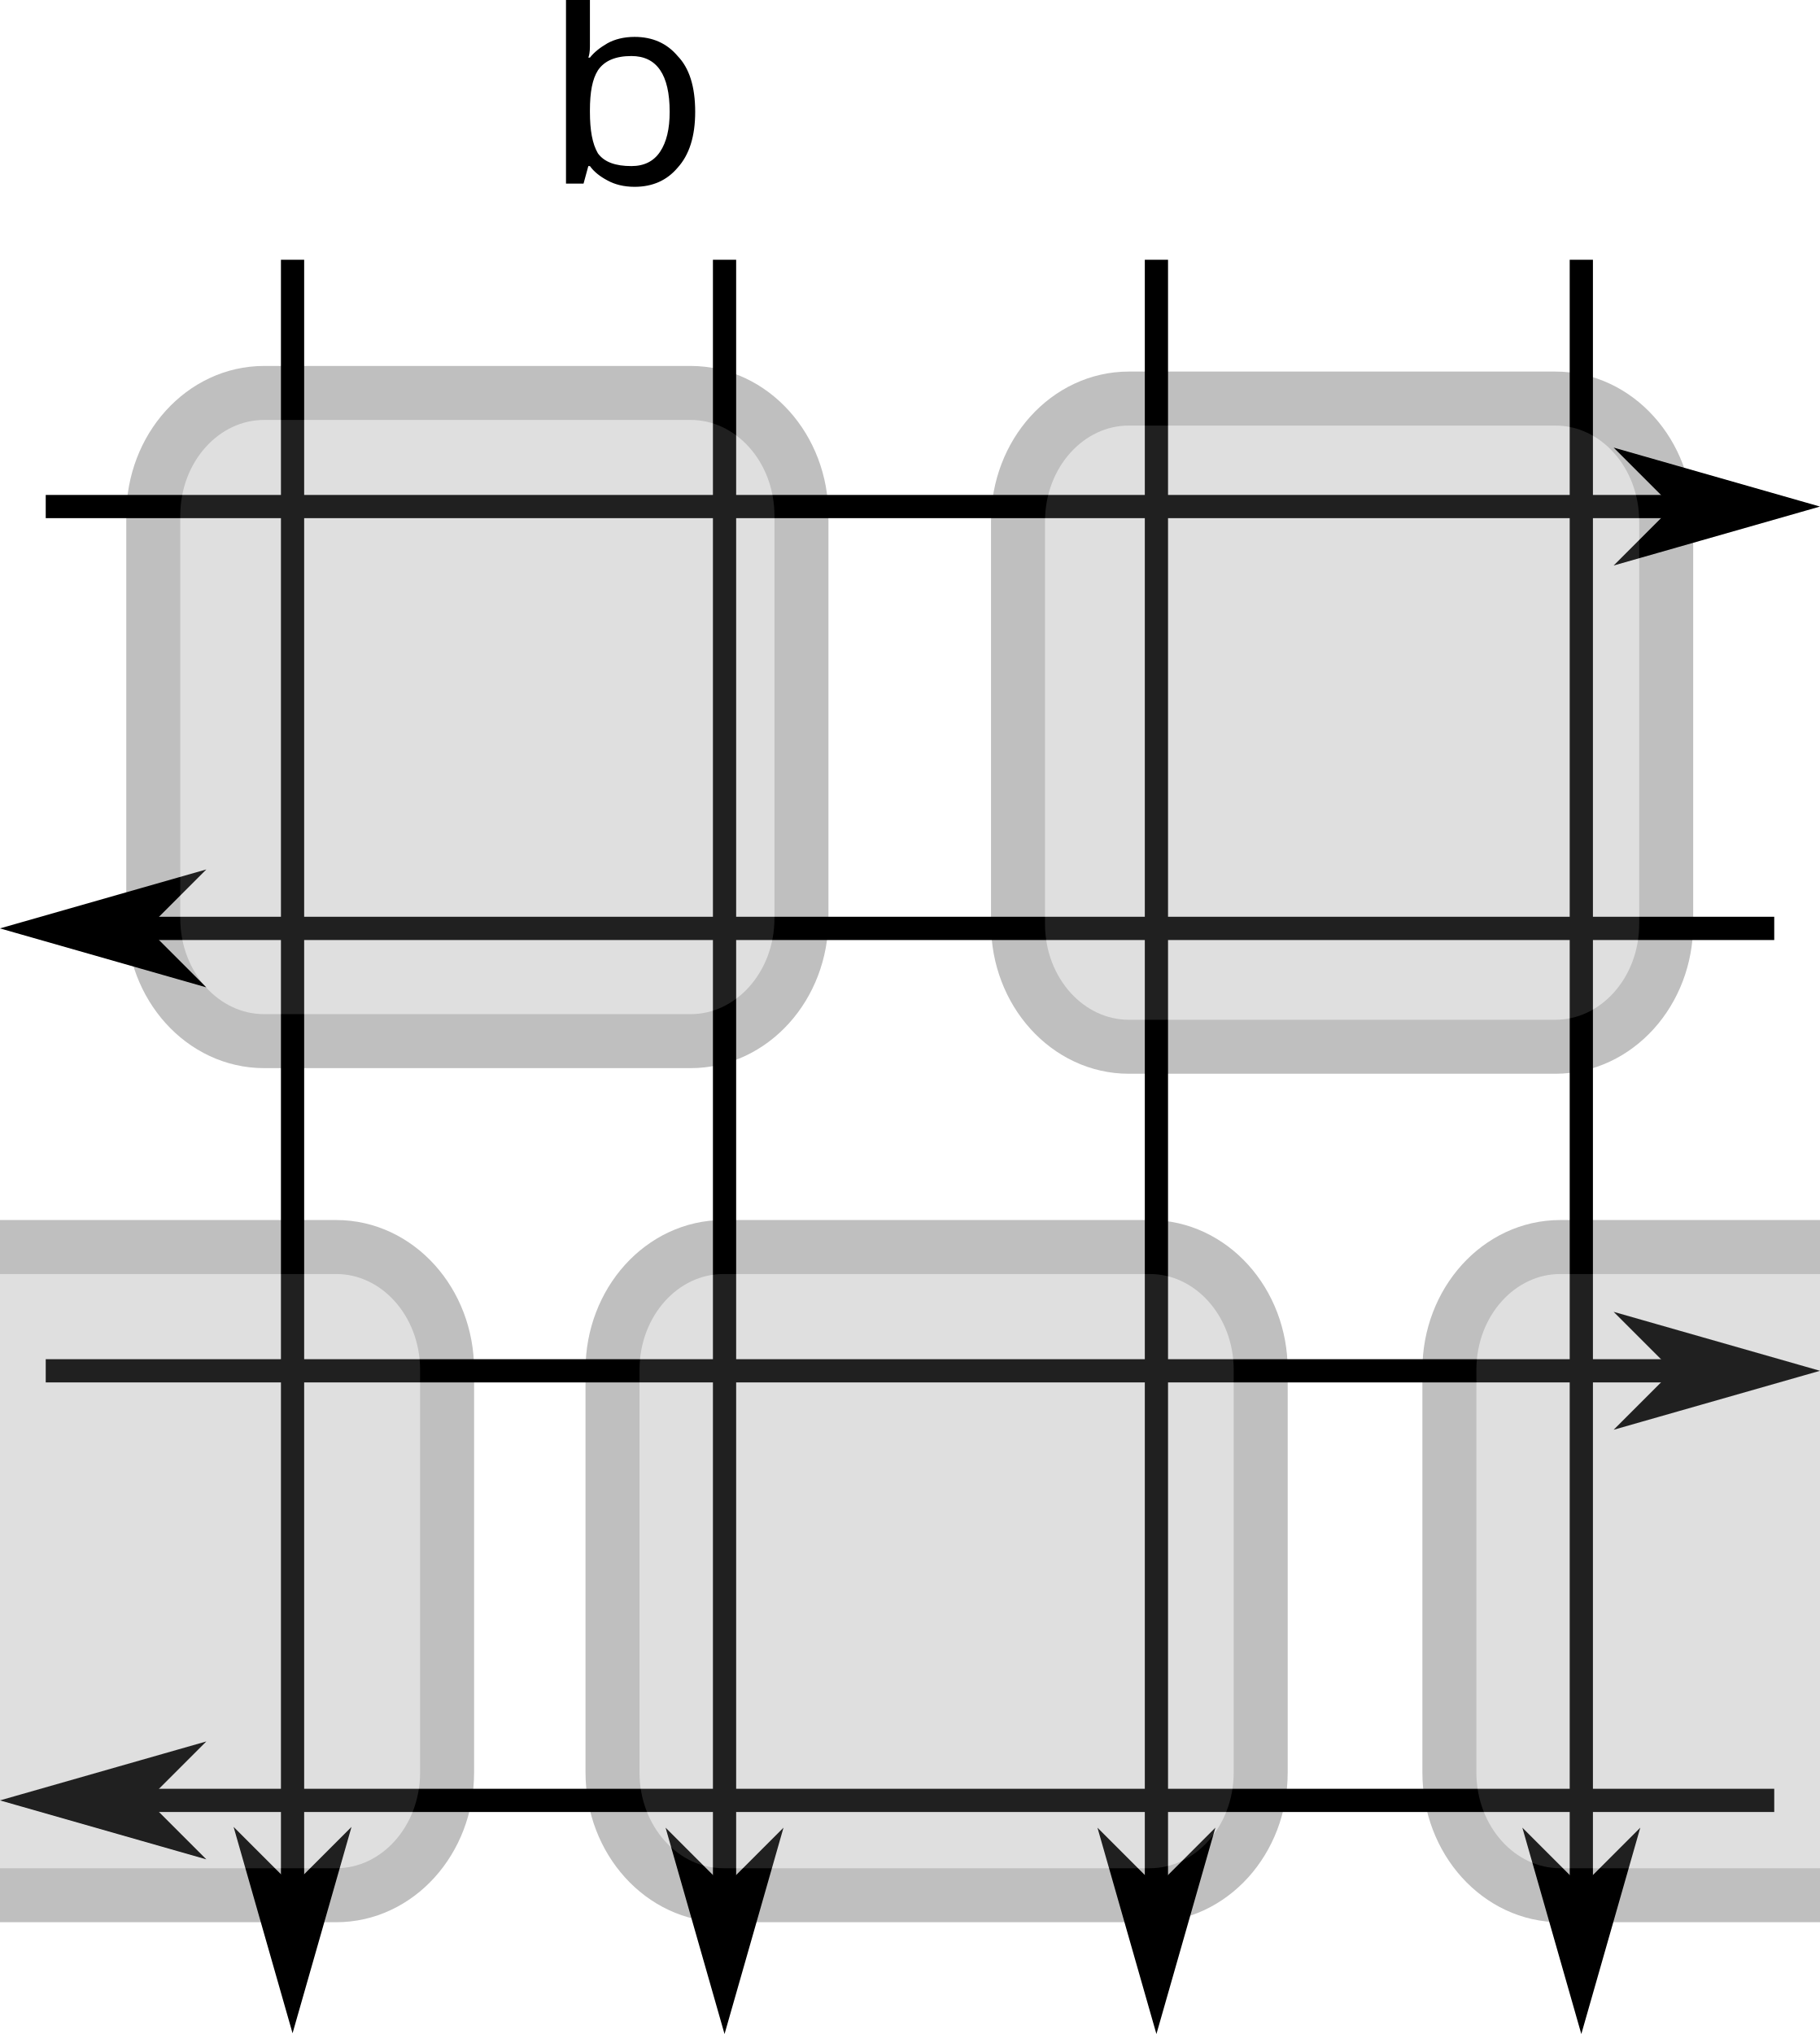
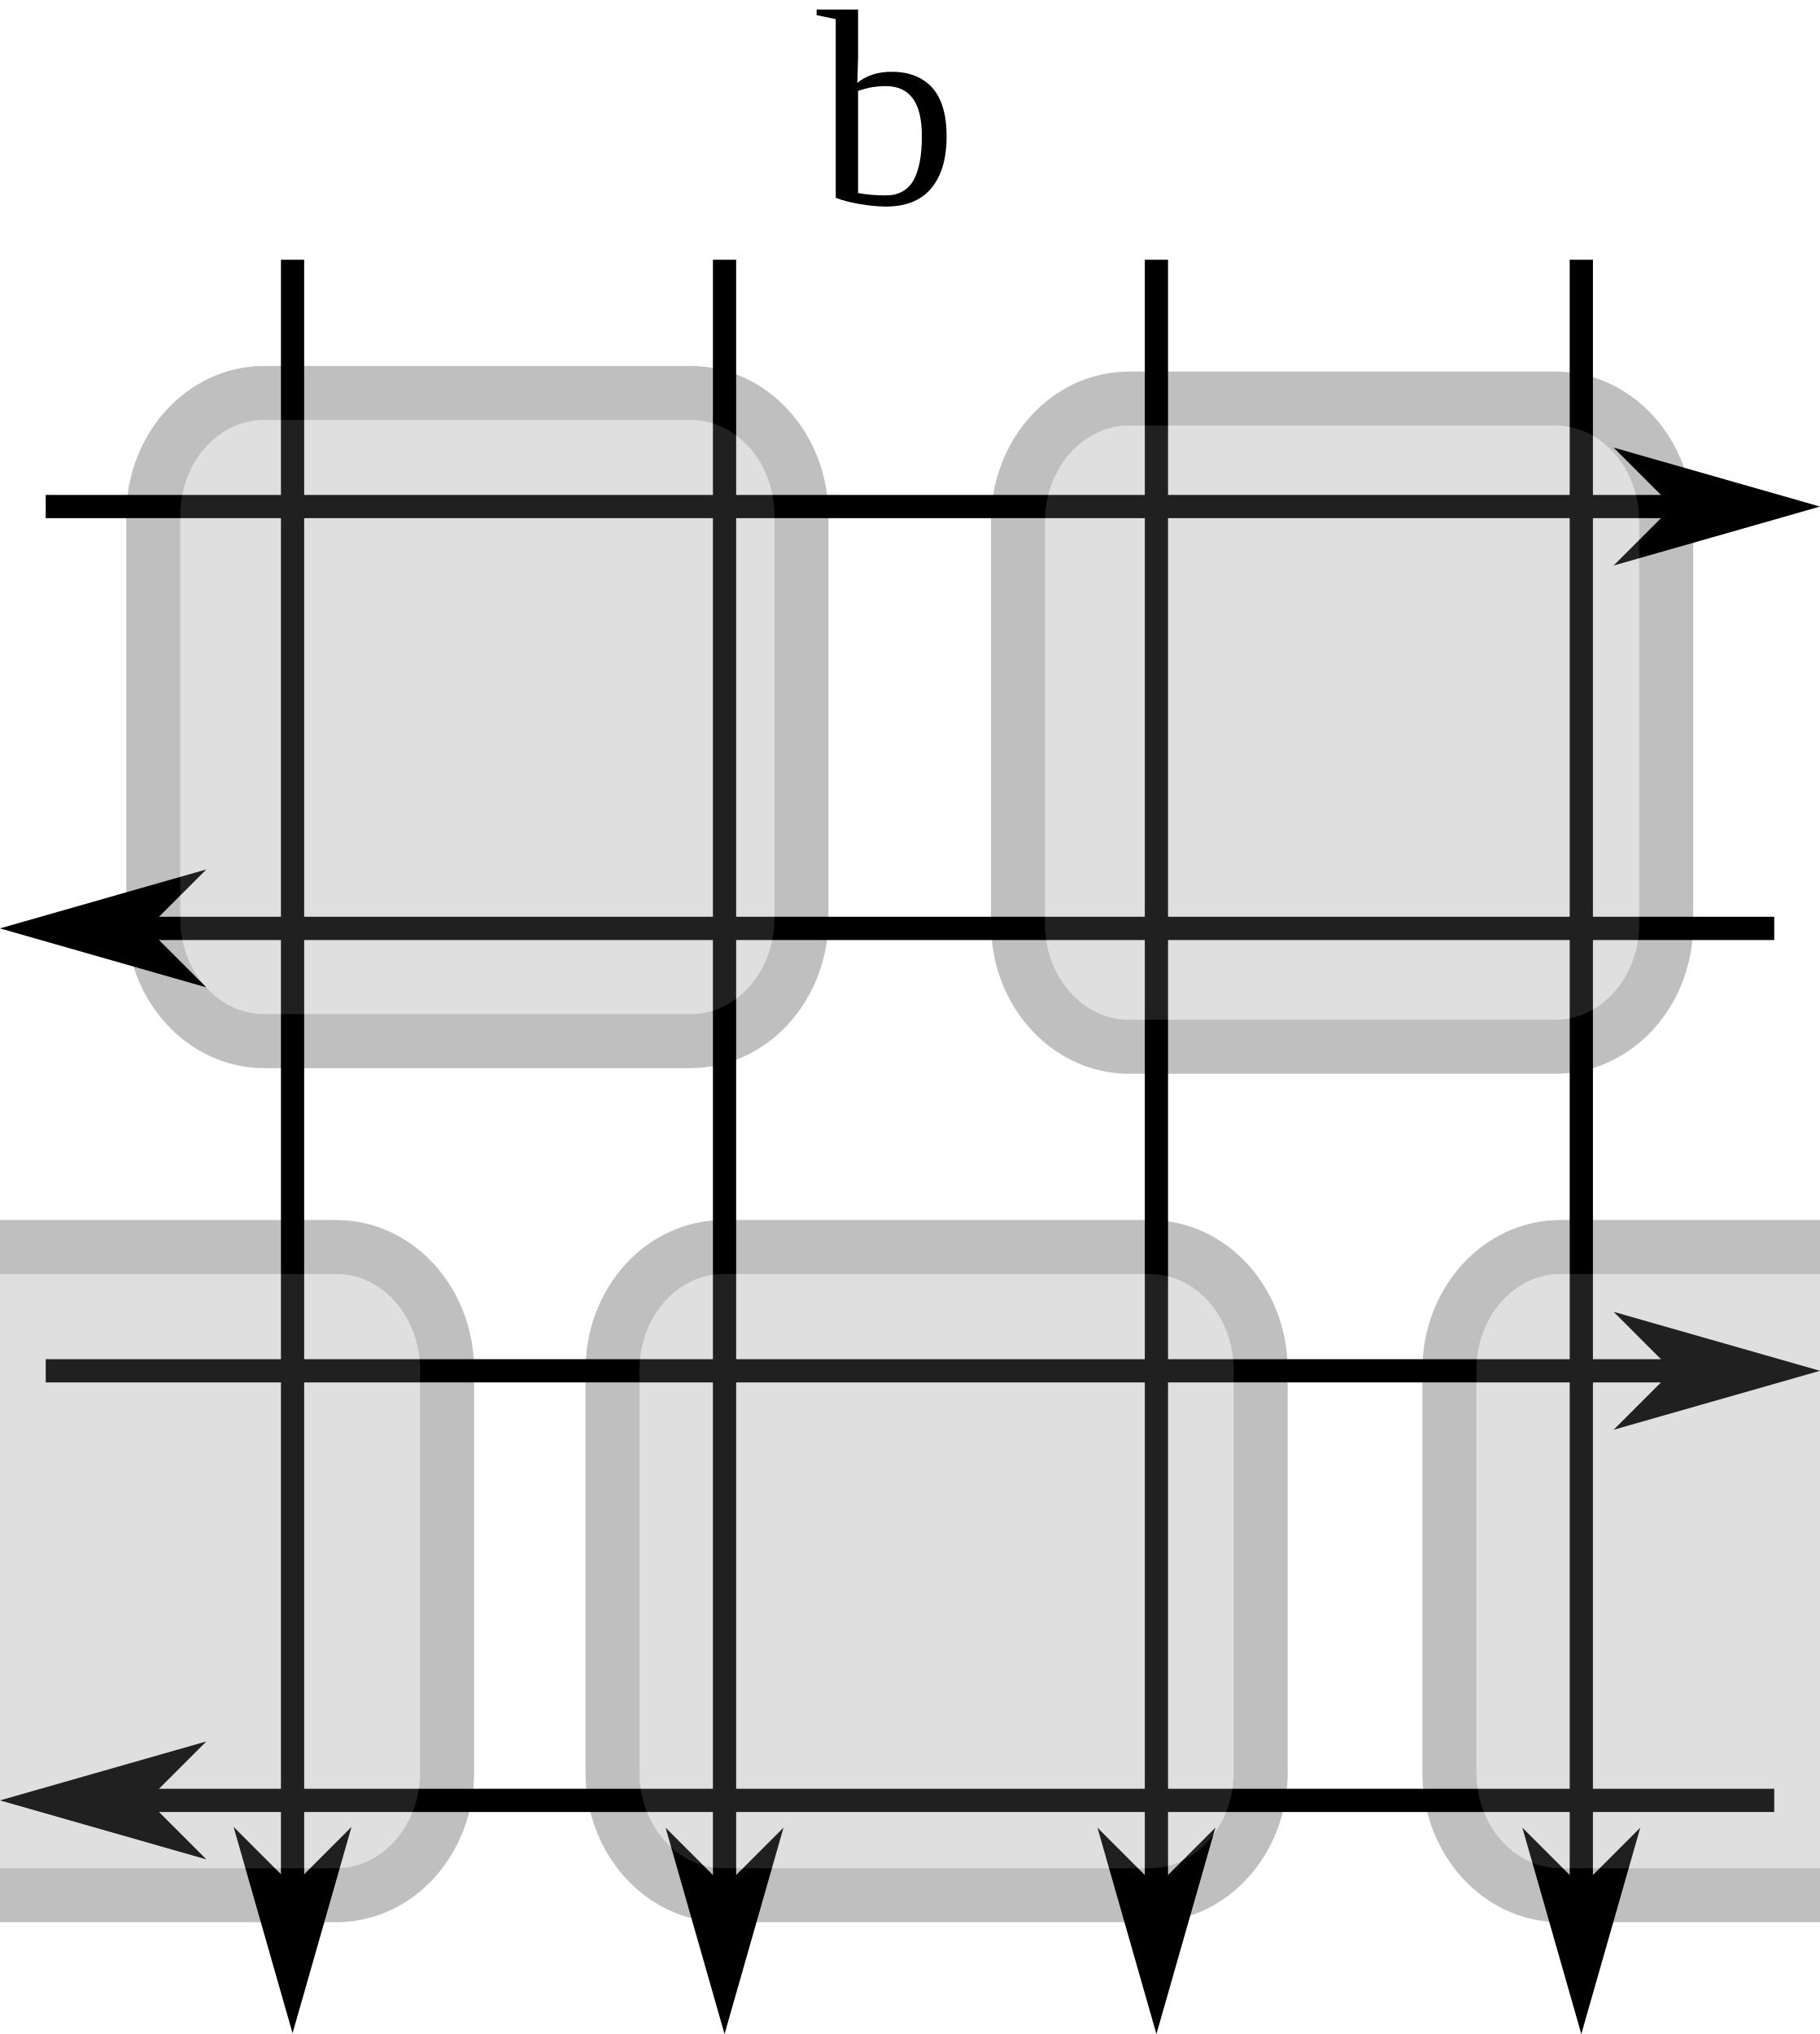
<svg xmlns="http://www.w3.org/2000/svg" xmlns:xlink="http://www.w3.org/1999/xlink" width="35.659mm" height="39.852mm" version="1.1" viewBox="0 0 35.659 39.852">
  <defs>
    <marker id="marker2027-4" overflow="visible" orient="auto">
      <path transform="matrix(-.4 0 0 -.4 -4 0)" d="m0 0 5-5-17.5 5 17.5 5z" fill-rule="evenodd" stroke="#000" stroke-width="1pt" />
    </marker>
  </defs>
  <path d="m30.983 5.089v33.867" fill="#377eb8" fill-opacity=".533" marker-end="url(#marker2027-4)" stroke="#000" stroke-linejoin="bevel" stroke-width=".455" />
  <path d="m0.896 9.925h33.867" fill="#377eb8" fill-opacity=".533" marker-end="url(#marker2027-4)" stroke="#000" stroke-linejoin="bevel" stroke-width=".455" />
  <path d="m34.763 18.19h-33.867" fill="#377eb8" fill-opacity=".533" marker-end="url(#marker2027-4)" stroke="#000" stroke-linejoin="bevel" stroke-width=".455" />
  <path d="m14.196 5.089v33.867" fill="#377eb8" fill-opacity=".533" marker-end="url(#marker2027-4)" stroke="#000" stroke-linejoin="bevel" stroke-width=".455" />
  <path d="m5.732 5.089v33.852" fill="#377eb8" fill-opacity=".533" marker-end="url(#marker2027-4)" stroke="#000" stroke-linejoin="bevel" stroke-width=".455" />
  <path d="m0.896 26.858h33.867" fill="#377eb8" fill-opacity=".533" marker-end="url(#marker2027-4)" stroke="#000" stroke-linejoin="bevel" stroke-width=".455" />
  <path d="m34.763 35.275h-33.867" fill="#377eb8" fill-opacity=".533" marker-end="url(#marker2027-4)" stroke="#000" stroke-linejoin="bevel" stroke-width=".455" />
  <path d="m22.658 5.089v33.867" fill="#377eb8" fill-opacity=".533" marker-end="url(#marker2027-4)" stroke="#000" stroke-linejoin="bevel" stroke-width=".455" />
-   <g transform="translate(-59.191 -114.02)">
-     <a transform="matrix(2,0,0,2,27.851,-189.89)" xlink:href="https://d-bl.github.io/GroundForge/pattern.html?patchWidth=6&amp;patchHeight=6&amp;footside=----,---b,&amp;tile=11,88&amp;headside=c,-,&amp;shiftColsSW=-1&amp;shiftRowsSW=2&amp;shiftColsSE=1&amp;shiftRowsSE=2&amp;k1=ctcrr&amp;f1=crcl&amp;e1=ct&amp;f2=ctc&amp;e2=crcl&amp;d2=ctctl">
-       <text x="20.996" y="153.756" fill="#000000" fill-opacity=".999" font-size="2.646px" stroke-linecap="square" stroke-width=".565" xml:space="preserve">
-         <tspan x="20.996" y="153.756" fill="#000000" font-family="Calibri" font-size="2.646px" stroke-width=".565">b</tspan>
-       </text>
-     </a>
-   </g>
+   <a xlink:href="https://d-bl.github.io/GroundForge/pattern.html?patchWidth=6&amp;patchHeight=6&amp;footside=----,---b,&amp;tile=11,88&amp;headside=c,-,&amp;shiftColsSW=-1&amp;shiftRowsSW=2&amp;shiftColsSE=1&amp;shiftRowsSE=2&amp;k1=ctcrr&amp;f1=crcl&amp;e1=ct&amp;f2=ctc&amp;e2=crcl&amp;d2=ctctl">
+     <text fill="#000000" font-size="5.5px" x="16" y="4">b</text>
+   </a>
  <rect x="3.003" y="7.699" width="12.7" height="12.7" rx="2.172" ry="2.406" fill="#808080" opacity=".25" stroke="#000" stroke-linecap="square" stroke-linejoin="round" stroke-width="1.058" />
  <rect x="19.946" y="7.809" width="12.7" height="12.7" rx="2.172" ry="2.406" fill="#808080" opacity=".25" stroke="#000" stroke-linecap="square" stroke-linejoin="round" stroke-width="1.058" />
  <rect x="12.001" y="24.433" width="12.7" height="12.7" rx="2.172" ry="2.406" fill="#808080" opacity=".25" stroke="#000" stroke-linecap="square" stroke-linejoin="round" stroke-width="1.058" />
  <rect x="-3.94" y="24.433" width="12.7" height="12.7" rx="2.172" ry="2.406" fill="#808080" opacity=".25" stroke="#000" stroke-linecap="square" stroke-linejoin="round" stroke-width="1.058" />
  <rect x="28.398" y="24.433" width="12.7" height="12.7" rx="2.172" ry="2.406" fill="#808080" opacity=".25" stroke="#000" stroke-linecap="square" stroke-linejoin="round" stroke-width="1.058" />
</svg>
